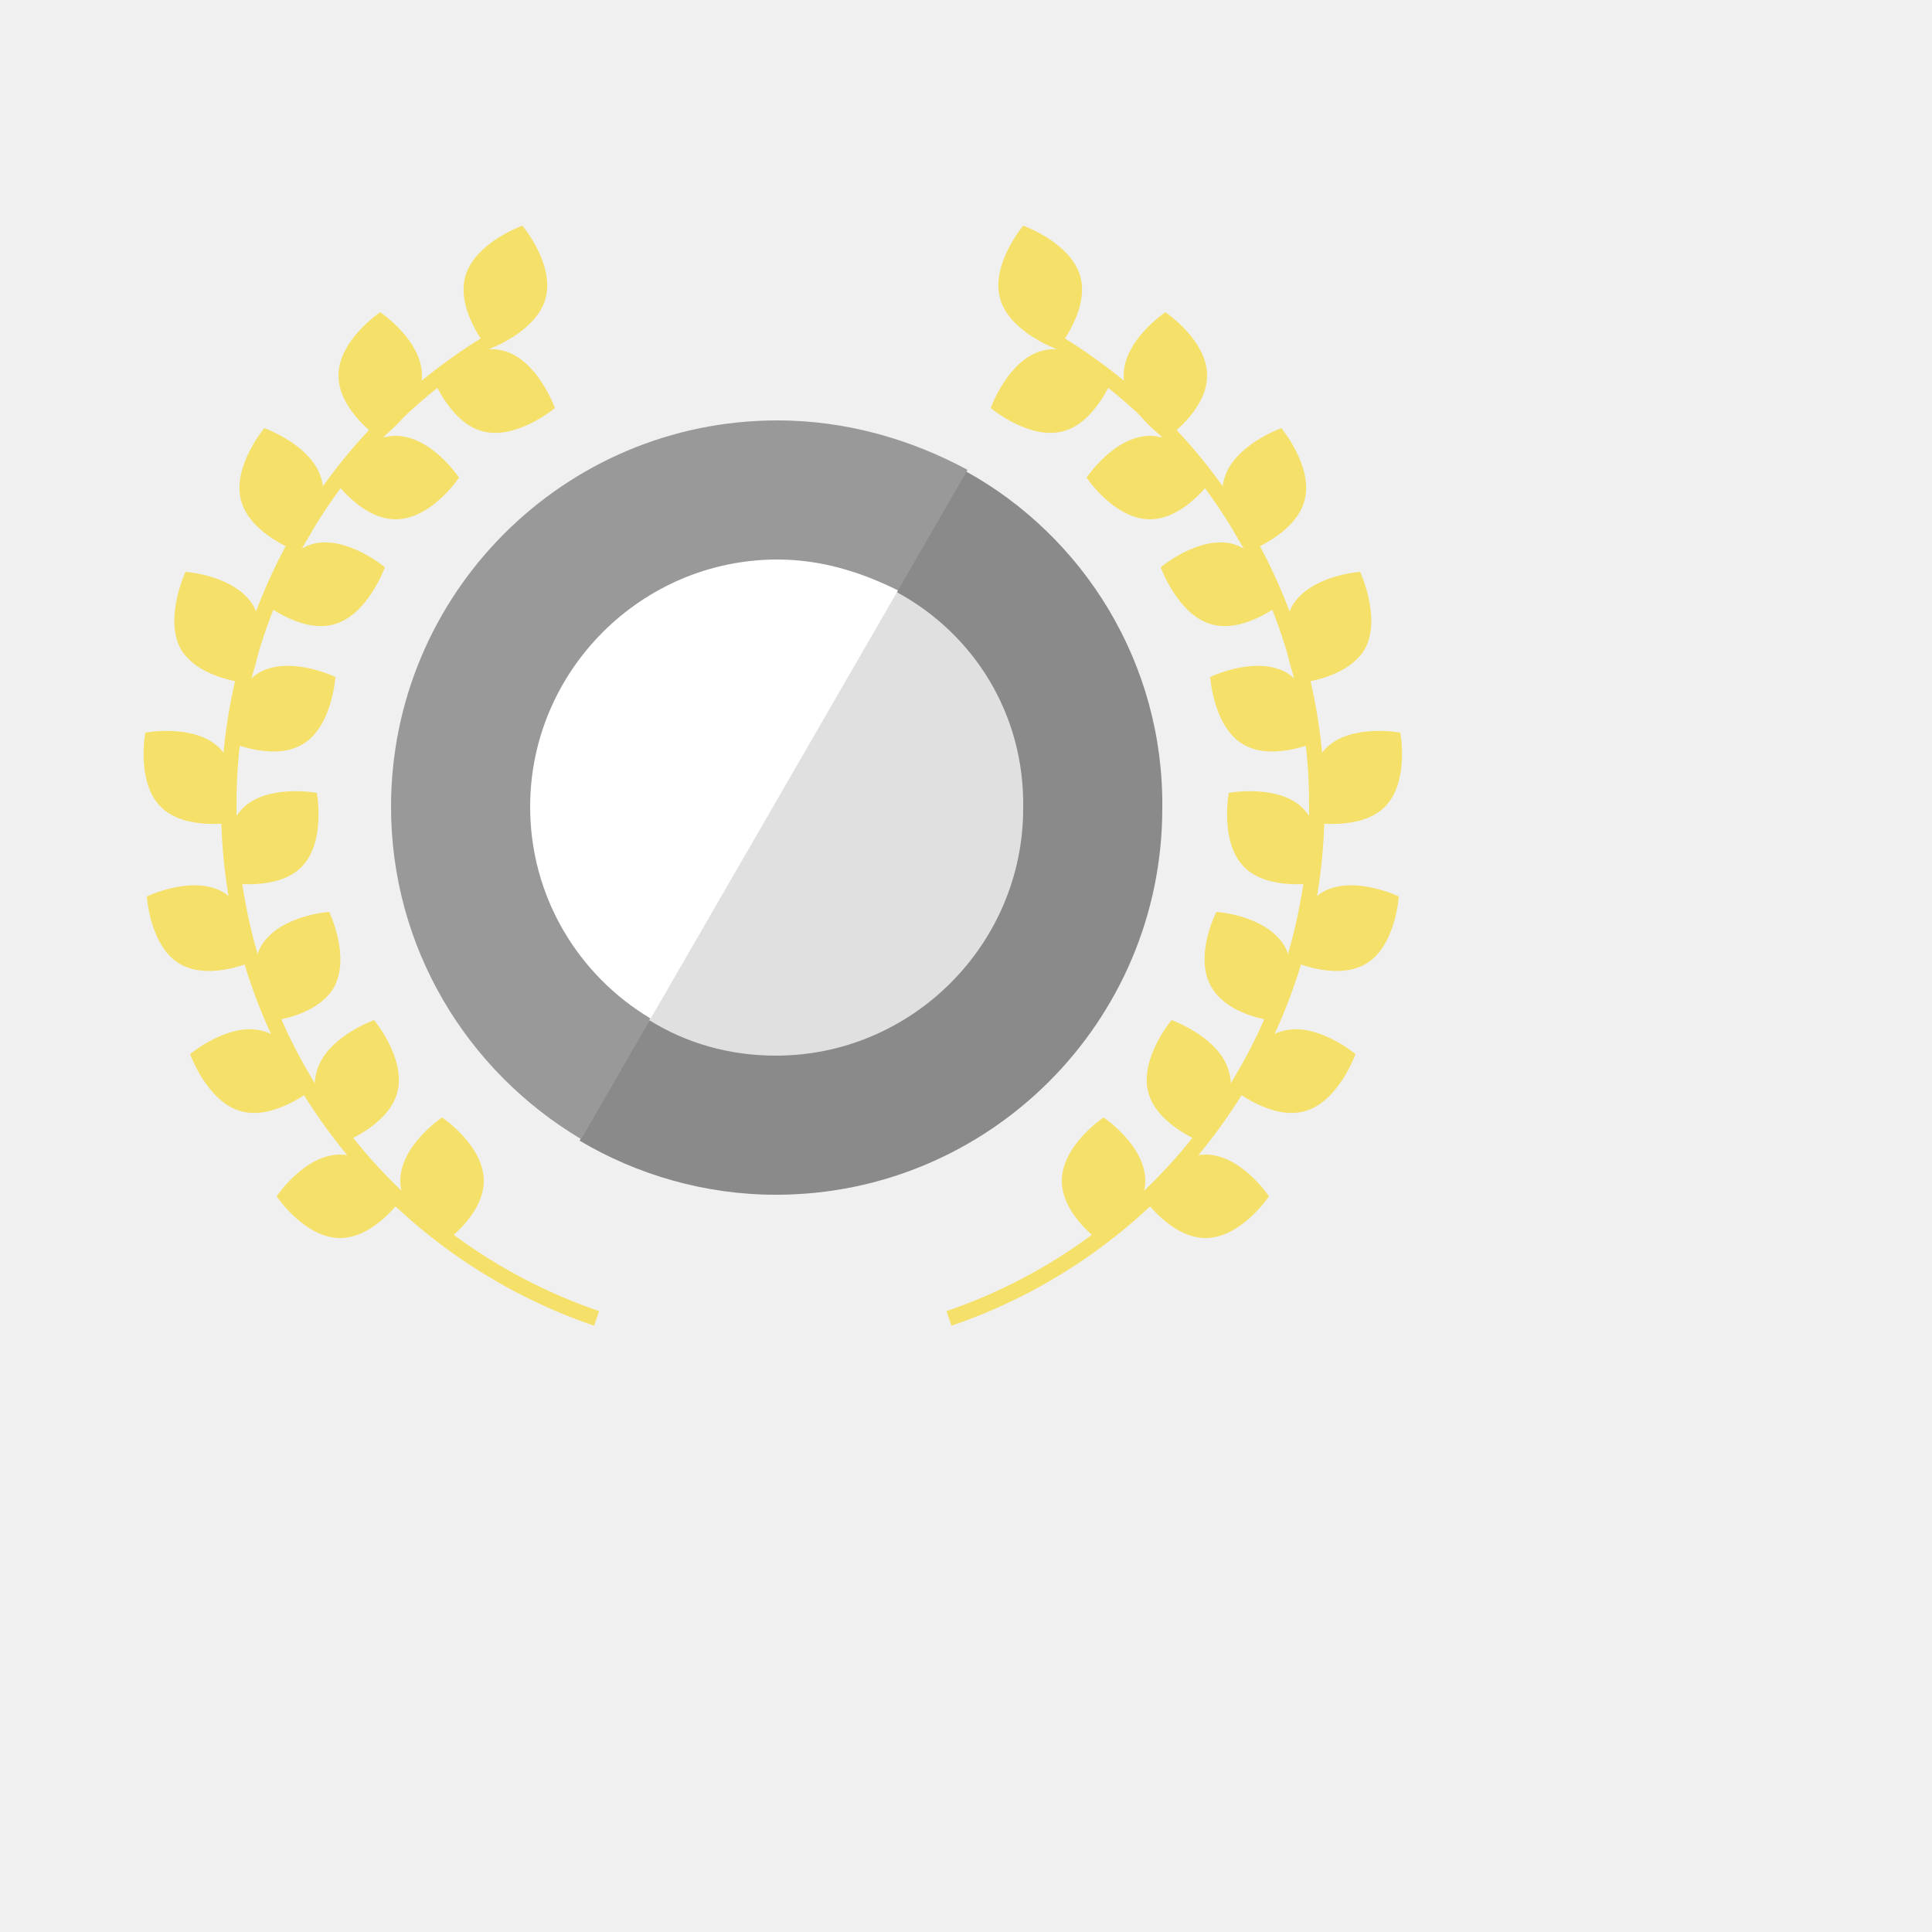
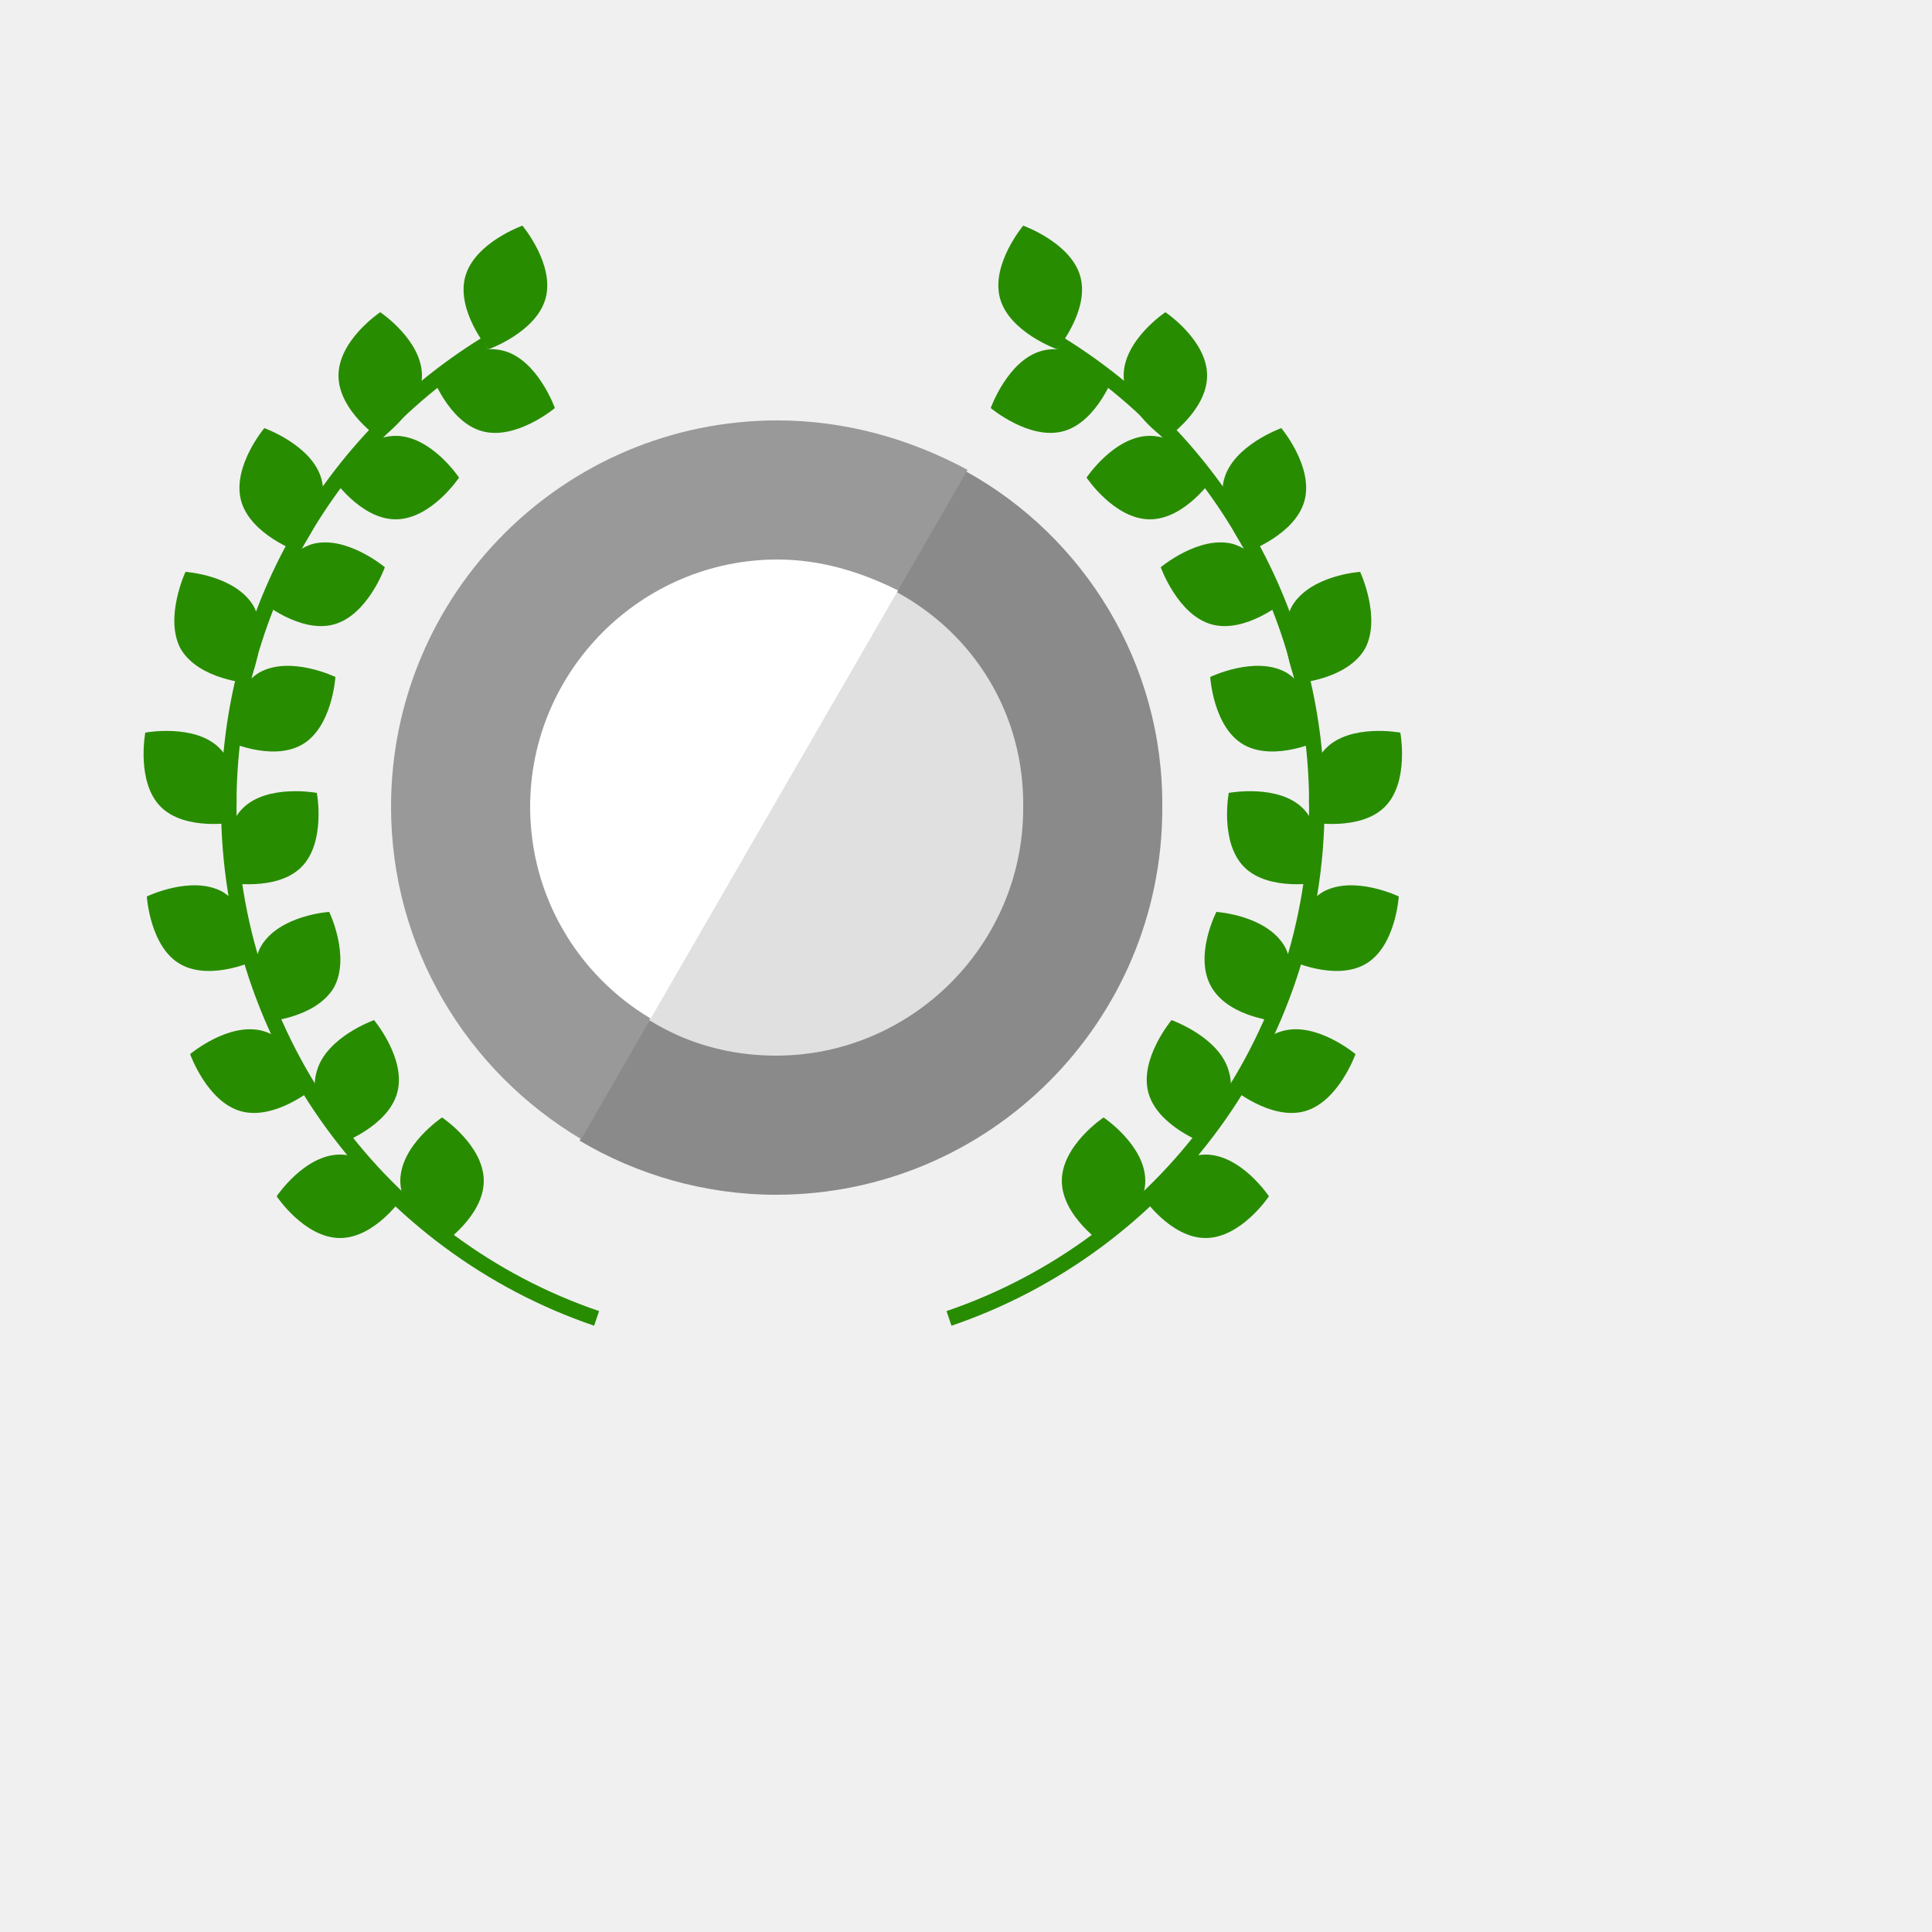
- <svg xmlns="http://www.w3.org/2000/svg" xml:space="preserve" viewBox="0 0 100 100" y="0" x="0" id="圖層_1" version="1.1" width="200px" height="200px" style="width:100%;height:100%;background-size:initial;background-repeat-y:initial;background-repeat-x:initial;background-position-y:initial;background-position-x:initial;background-origin:initial;background-image:initial;background-color:rgb(255, 255, 255);background-clip:initial;background-attachment:initial;animation-play-state:paused">
+ <svg xmlns="http://www.w3.org/2000/svg" xml:space="preserve" viewBox="0 0 100 100" y="0" x="0" id="圖層_1" version="1.1" width="100px" height="100px" style="width:100%;height:100%;background-size:initial;background-repeat-y:initial;background-repeat-x:initial;background-position-y:initial;background-position-x:initial;background-origin:initial;background-color:initial;background-clip:initial;background-attachment:initial;animation-play-state:paused">
  <g class="ldl-scale" style="transform-origin:50% 50%;transform:rotate(0deg) scale(0.8, 0.8);animation-play-state:paused">
    <g style="animation-play-state:paused">
      <path fill="#8a8a8a" d="M62.5 30.5l-25 43.3c3.7 2.2 8.1 3.5 12.7 3.5 13.8 0 25-11.2 25-25 .1-9.4-5.1-17.6-12.7-21.8z" style="fill:rgb(138, 138, 138);animation-play-state:paused" />
      <path fill="#999" d="M50.3 27.2c-13.8 0-25 11.2-25 25 0 9.1 4.9 17.1 12.3 21.5l25-43.3c-3.7-2-7.9-3.2-12.3-3.2z" style="fill:rgb(153, 153, 153);animation-play-state:paused" />
      <path fill="#e0e0e0" d="M58 38.3L42 66c2.4 1.5 5.2 2.3 8.2 2.3 8.8 0 16-7.2 16-16 .1-6.1-3.2-11.3-8.2-14z" style="fill:rgb(224, 224, 224);animation-play-state:paused" />
      <path fill="#fff" d="M50.3 36.2c-8.8 0-16 7.2-16 16 0 5.8 3.1 10.9 7.8 13.7l16-27.7c-2.4-1.2-5-2-7.8-2z" style="fill:rgb(255, 255, 255);animation-play-state:paused" />
    </g>
    <g style="animation-play-state:paused">
-       <path fill="#f5e169" d="M71.4 80.5s-2.7-1.8-2.7-4.1 2.7-4.1 2.7-4.1 2.7 1.8 2.7 4.1c0 2.2-2.7 4.1-2.7 4.1z" style="fill:rgb(245, 225, 105);animation-play-state:paused" />
-       <path fill="#f5e169" d="M73.9 77.4s1.8 2.7 4.1 2.7 4.1-2.7 4.1-2.7-1.8-2.7-4.1-2.7c-2.2 0-4.1 2.7-4.1 2.7z" style="fill:rgb(245, 225, 105);animation-play-state:paused" />
-       <path fill="#f5e169" d="M78 74s-3.1-1.1-3.7-3.3c-.6-2.2 1.5-4.7 1.5-4.7s3.1 1.1 3.7 3.3C80.2 71.5 78 74 78 74z" style="fill:rgb(245, 225, 105);animation-play-state:paused" />
-       <path fill="#f5e169" d="M79.7 70.4s2.5 2.1 4.7 1.5c2.2-.6 3.3-3.7 3.3-3.7s-2.5-2.1-4.7-1.5c-2.3.6-3.3 3.7-3.3 3.7z" style="fill:rgb(245, 225, 105);animation-play-state:paused" />
-       <path fill="#f5e169" d="M82.8 66.1s-3.2-.2-4.4-2.2.3-4.9.3-4.9 3.2.2 4.4 2.2c1.1 1.9-.3 4.9-.3 4.9z" style="fill:rgb(245, 225, 105);animation-play-state:paused" />
-       <path fill="#f5e169" d="M83.4 62.1s2.9 1.4 4.9.3c2-1.1 2.2-4.4 2.2-4.4s-2.9-1.4-4.9-.3c-2 1.2-2.2 4.4-2.2 4.4z" style="fill:rgb(245, 225, 105);animation-play-state:paused" />
-       <path fill="#f5e169" d="M85.3 57.1s-3.2.6-4.8-1c-1.6-1.6-1-4.8-1-4.8s3.2-.6 4.8 1 1 4.8 1 4.8z" style="fill:rgb(245, 225, 105);animation-play-state:paused" />
-       <path fill="#f5e169" d="M84.8 53.2s3.2.6 4.8-1c1.6-1.6 1-4.8 1-4.8s-3.2-.6-4.8 1c-1.6 1.6-1 4.8-1 4.8z" style="fill:rgb(245, 225, 105);animation-play-state:paused" />
-       <path fill="#f5e169" d="M85.4 47.9s-2.9 1.4-4.9.3c-2-1.1-2.2-4.4-2.2-4.4s2.9-1.4 4.9-.3c1.9 1.1 2.2 4.4 2.2 4.4z" style="fill:rgb(245, 225, 105);animation-play-state:paused" />
-       <path fill="#f5e169" d="M83.9 44.2s3.2-.2 4.4-2.2c1.1-2-.3-5-.3-5s-3.2.2-4.4 2.2c-1.1 2 .3 5 .3 5z" style="fill:rgb(245, 225, 105);animation-play-state:paused" />
-       <path fill="#f5e169" d="M83.1 38.9s-2.5 2.1-4.7 1.5c-2.2-.6-3.3-3.7-3.3-3.7s2.5-2.1 4.7-1.5c2.2.7 3.3 3.7 3.3 3.7z" style="fill:rgb(245, 225, 105);animation-play-state:paused" />
-       <path fill="#f5e169" d="M80.7 35.7s3.1-1.1 3.7-3.3-1.5-4.7-1.5-4.7-3.1 1.1-3.7 3.3c-.6 2.2 1.5 4.7 1.5 4.7z" style="fill:rgb(245, 225, 105);animation-play-state:paused" />
-       <path fill="#f5e169" d="M78.5 30.9s-1.8 2.7-4.1 2.7-4.1-2.7-4.1-2.7 1.8-2.7 4.1-2.7 4.1 2.7 4.1 2.7z" style="fill:rgb(245, 225, 105);animation-play-state:paused" />
-       <path fill="#f5e169" d="M75.4 28.4s2.7-1.8 2.7-4.1-2.7-4.1-2.7-4.1-2.7 1.8-2.7 4.1 2.7 4.1 2.7 4.1z" style="fill:rgb(245, 225, 105);animation-play-state:paused" />
-       <path fill="#f5e169" d="M72.1 24.2s-1.1 3.1-3.3 3.7-4.7-1.5-4.7-1.5 1.1-3.1 3.3-3.7c2.2-.6 4.7 1.5 4.7 1.5z" style="fill:rgb(245, 225, 105);animation-play-state:paused" />
-       <path fill="#f5e169" d="M68.4 22.6s2.1-2.5 1.5-4.7-3.7-3.3-3.7-3.3-2.1 2.5-1.5 4.7 3.7 3.3 3.7 3.3z" style="fill:rgb(245, 225, 105);animation-play-state:paused" />
-       <path stroke-miterlimit="10" stroke="#f5e169" fill="none" d="M68.6 22.3c10 6.2 16.6 17.2 16.6 29.8 0 15.4-10 28.5-23.8 33.2" style="stroke:rgb(245, 225, 105);animation-play-state:paused" />
+       <path fill="#f5e169" d="M71.4 80.5s-2.7-1.8-2.7-4.1 2.7-4.1 2.7-4.1 2.7 1.8 2.7 4.1c0 2.2-2.7 4.1-2.7 4.1z" style="fill:rgb(40, 140, 0);animation-play-state:paused" />
+       <path fill="#f5e169" d="M73.9 77.4s1.8 2.7 4.1 2.7 4.1-2.7 4.1-2.7-1.8-2.7-4.1-2.7c-2.2 0-4.1 2.7-4.1 2.7z" style="fill:rgb(40, 140, 0);animation-play-state:paused" />
+       <path fill="#f5e169" d="M78 74s-3.1-1.1-3.7-3.3c-.6-2.2 1.5-4.7 1.5-4.7s3.1 1.1 3.7 3.3C80.2 71.5 78 74 78 74z" style="fill:rgb(40, 140, 0);animation-play-state:paused" />
+       <path fill="#f5e169" d="M79.7 70.4s2.5 2.1 4.7 1.5c2.2-.6 3.3-3.7 3.3-3.7s-2.5-2.1-4.7-1.5c-2.3.6-3.3 3.7-3.3 3.7z" style="fill:rgb(40, 140, 0);animation-play-state:paused" />
+       <path fill="#f5e169" d="M82.8 66.1s-3.2-.2-4.4-2.2.3-4.9.3-4.9 3.2.2 4.4 2.2c1.1 1.9-.3 4.9-.3 4.9z" style="fill:rgb(40, 140, 0);animation-play-state:paused" />
+       <path fill="#f5e169" d="M83.4 62.1s2.9 1.4 4.9.3c2-1.1 2.2-4.4 2.2-4.4s-2.9-1.4-4.9-.3c-2 1.2-2.2 4.4-2.2 4.4z" style="fill:rgb(40, 140, 0);animation-play-state:paused" />
+       <path fill="#f5e169" d="M85.3 57.1s-3.2.6-4.8-1c-1.6-1.6-1-4.8-1-4.8s3.2-.6 4.8 1 1 4.8 1 4.8z" style="fill:rgb(40, 140, 0);animation-play-state:paused" />
+       <path fill="#f5e169" d="M84.8 53.2s3.2.6 4.8-1c1.6-1.6 1-4.8 1-4.8s-3.2-.6-4.8 1c-1.6 1.6-1 4.8-1 4.8z" style="fill:rgb(40, 140, 0);animation-play-state:paused" />
+       <path fill="#f5e169" d="M85.4 47.9s-2.9 1.4-4.9.3c-2-1.1-2.2-4.4-2.2-4.4s2.9-1.4 4.9-.3c1.9 1.1 2.2 4.4 2.2 4.4z" style="fill:rgb(40, 140, 0);animation-play-state:paused" />
+       <path fill="#f5e169" d="M83.9 44.2s3.2-.2 4.4-2.2c1.1-2-.3-5-.3-5s-3.2.2-4.4 2.2c-1.1 2 .3 5 .3 5z" style="fill:rgb(40, 140, 0);animation-play-state:paused" />
+       <path fill="#f5e169" d="M83.1 38.9s-2.5 2.1-4.7 1.5c-2.2-.6-3.3-3.7-3.3-3.7s2.5-2.1 4.7-1.5c2.2.7 3.3 3.7 3.3 3.7z" style="fill:rgb(40, 140, 0);animation-play-state:paused" />
+       <path fill="#f5e169" d="M80.7 35.7s3.1-1.1 3.7-3.3-1.5-4.7-1.5-4.7-3.1 1.1-3.7 3.3c-.6 2.2 1.5 4.7 1.5 4.7z" style="fill:rgb(40, 140, 0);animation-play-state:paused" />
+       <path fill="#f5e169" d="M78.5 30.9s-1.8 2.7-4.1 2.7-4.1-2.7-4.1-2.7 1.8-2.7 4.1-2.7 4.1 2.7 4.1 2.7z" style="fill:rgb(40, 140, 0);animation-play-state:paused" />
+       <path fill="#f5e169" d="M75.4 28.4s2.7-1.8 2.7-4.1-2.7-4.1-2.7-4.1-2.7 1.8-2.7 4.1 2.7 4.1 2.7 4.1z" style="fill:rgb(40, 140, 0);animation-play-state:paused" />
+       <path fill="#f5e169" d="M72.1 24.2s-1.1 3.1-3.3 3.7-4.7-1.5-4.7-1.5 1.1-3.1 3.3-3.7c2.2-.6 4.7 1.5 4.7 1.5z" style="fill:rgb(40, 140, 0);animation-play-state:paused" />
+       <path fill="#f5e169" d="M68.4 22.6s2.1-2.5 1.5-4.7-3.7-3.3-3.7-3.3-2.1 2.5-1.5 4.7 3.7 3.3 3.7 3.3z" style="fill:rgb(40, 140, 0);animation-play-state:paused" />
+       <path stroke-miterlimit="10" stroke="#f5e169" fill="none" d="M68.6 22.3c10 6.2 16.6 17.2 16.6 29.8 0 15.4-10 28.5-23.8 33.2" style="stroke:rgb(40, 140, 0);animation-play-state:paused" />
    </g>
    <g style="animation-play-state:paused">
-       <path fill="#f5e169" d="M28.6 80.5s2.7-1.8 2.7-4.1-2.7-4.1-2.7-4.1-2.7 1.8-2.7 4.1c0 2.2 2.7 4.1 2.7 4.1z" style="fill:rgb(245, 225, 105);animation-play-state:paused" />
-       <path fill="#f5e169" d="M26.1 77.4s-1.8 2.7-4.1 2.7-4.1-2.7-4.1-2.7 1.8-2.7 4.1-2.7 4.1 2.7 4.1 2.7z" style="fill:rgb(245, 225, 105);animation-play-state:paused" />
-       <path fill="#f5e169" d="M22 74s3.1-1.1 3.7-3.3c.6-2.2-1.5-4.7-1.5-4.7s-3.1 1.1-3.7 3.3C19.8 71.5 22 74 22 74z" style="fill:rgb(245, 225, 105);animation-play-state:paused" />
-       <path fill="#f5e169" d="M20.3 70.4s-2.5 2.1-4.7 1.5-3.3-3.7-3.3-3.7 2.5-2.1 4.7-1.5 3.3 3.7 3.3 3.7z" style="fill:rgb(245, 225, 105);animation-play-state:paused" />
-       <path fill="#f5e169" d="M17.2 66.1s3.2-.2 4.4-2.2c1.1-2-.3-4.9-.3-4.9s-3.2.2-4.4 2.2c-1.1 1.9.3 4.9.3 4.9z" style="fill:rgb(245, 225, 105);animation-play-state:paused" />
-       <path fill="#f5e169" d="M16.6 62.1s-2.9 1.4-4.9.3c-2-1.1-2.2-4.4-2.2-4.4s2.9-1.4 4.9-.3c2 1.2 2.2 4.4 2.2 4.4z" style="fill:rgb(245, 225, 105);animation-play-state:paused" />
-       <path fill="#f5e169" d="M14.7 57.1s3.2.6 4.8-1c1.6-1.6 1-4.8 1-4.8s-3.2-.6-4.8 1-1 4.8-1 4.8z" style="fill:rgb(245, 225, 105);animation-play-state:paused" />
-       <path fill="#f5e169" d="M15.2 53.2s-3.2.6-4.8-1-1-4.8-1-4.8 3.2-.6 4.8 1 1 4.8 1 4.8z" style="fill:rgb(245, 225, 105);animation-play-state:paused" />
-       <path fill="#f5e169" d="M14.6 47.9s2.9 1.4 4.9.3c2-1.1 2.2-4.4 2.2-4.4s-2.9-1.4-4.9-.3c-1.9 1.1-2.2 4.4-2.2 4.4z" style="fill:rgb(245, 225, 105);animation-play-state:paused" />
-       <path fill="#f5e169" d="M16.1 44.2s-3.2-.2-4.4-2.2c-1.1-2 .3-5 .3-5s3.2.2 4.4 2.2c1.1 2-.3 5-.3 5z" style="fill:rgb(245, 225, 105);animation-play-state:paused" />
-       <path fill="#f5e169" d="M16.9 38.9s2.5 2.1 4.7 1.5c2.2-.6 3.3-3.7 3.3-3.7s-2.5-2.1-4.7-1.5c-2.2.7-3.3 3.7-3.3 3.7z" style="fill:rgb(245, 225, 105);animation-play-state:paused" />
-       <path fill="#f5e169" d="M19.3 35.7s-3.1-1.1-3.7-3.3 1.5-4.7 1.5-4.7 3.1 1.1 3.7 3.3c.6 2.2-1.5 4.7-1.5 4.7z" style="fill:rgb(245, 225, 105);animation-play-state:paused" />
-       <path fill="#f5e169" d="M21.5 30.9s1.8 2.7 4.1 2.7 4.1-2.7 4.1-2.7-1.8-2.7-4.1-2.7-4.1 2.7-4.1 2.7z" style="fill:rgb(245, 225, 105);animation-play-state:paused" />
-       <path fill="#f5e169" d="M24.6 28.4s-2.7-1.8-2.7-4.1 2.7-4.1 2.7-4.1 2.7 1.8 2.7 4.1c0 2.2-2.7 4.1-2.7 4.1z" style="fill:rgb(245, 225, 105);animation-play-state:paused" />
-       <path fill="#f5e169" d="M27.9 24.2s1.1 3.1 3.3 3.7 4.7-1.5 4.7-1.5-1.1-3.1-3.3-3.7-4.7 1.5-4.7 1.5z" style="fill:rgb(245, 225, 105);animation-play-state:paused" />
-       <path fill="#f5e169" d="M31.6 22.6s-2.1-2.5-1.5-4.7 3.7-3.3 3.7-3.3 2.1 2.5 1.5 4.7-3.7 3.3-3.7 3.3z" style="fill:rgb(245, 225, 105);animation-play-state:paused" />
-       <path stroke-miterlimit="10" stroke="#f5e169" fill="none" d="M31.4 22.3c-10 6.2-16.6 17.2-16.6 29.8 0 15.4 10 28.5 23.8 33.2" style="stroke:rgb(245, 225, 105);animation-play-state:paused" />
+       <path fill="#f5e169" d="M28.6 80.5s2.7-1.8 2.7-4.1-2.7-4.1-2.7-4.1-2.7 1.8-2.7 4.1c0 2.2 2.7 4.1 2.7 4.1z" style="fill:rgb(40, 140, 0);animation-play-state:paused" />
+       <path fill="#f5e169" d="M26.1 77.4s-1.8 2.7-4.1 2.7-4.1-2.7-4.1-2.7 1.8-2.7 4.1-2.7 4.1 2.7 4.1 2.7z" style="fill:rgb(40, 140, 0);animation-play-state:paused" />
+       <path fill="#f5e169" d="M22 74s3.1-1.1 3.7-3.3c.6-2.2-1.5-4.7-1.5-4.7s-3.1 1.1-3.7 3.3C19.8 71.5 22 74 22 74z" style="fill:rgb(40, 140, 0);animation-play-state:paused" />
+       <path fill="#f5e169" d="M20.3 70.4s-2.5 2.1-4.7 1.5-3.3-3.7-3.3-3.7 2.5-2.1 4.7-1.5 3.3 3.7 3.3 3.7z" style="fill:rgb(40, 140, 0);animation-play-state:paused" />
+       <path fill="#f5e169" d="M17.2 66.1s3.2-.2 4.4-2.2c1.1-2-.3-4.9-.3-4.9s-3.2.2-4.4 2.2c-1.1 1.9.3 4.9.3 4.9z" style="fill:rgb(40, 140, 0);animation-play-state:paused" />
+       <path fill="#f5e169" d="M16.6 62.1s-2.9 1.4-4.9.3c-2-1.1-2.2-4.4-2.2-4.4s2.9-1.4 4.9-.3c2 1.2 2.2 4.4 2.2 4.4z" style="fill:rgb(40, 140, 0);animation-play-state:paused" />
+       <path fill="#f5e169" d="M14.7 57.1s3.2.6 4.8-1c1.6-1.6 1-4.8 1-4.8s-3.2-.6-4.8 1-1 4.8-1 4.8z" style="fill:rgb(40, 140, 0);animation-play-state:paused" />
+       <path fill="#f5e169" d="M15.2 53.2s-3.2.6-4.8-1-1-4.8-1-4.8 3.2-.6 4.8 1 1 4.8 1 4.8z" style="fill:rgb(40, 140, 0);animation-play-state:paused" />
+       <path fill="#f5e169" d="M14.6 47.9s2.9 1.4 4.9.3c2-1.1 2.2-4.4 2.2-4.4s-2.9-1.4-4.9-.3c-1.9 1.1-2.2 4.4-2.2 4.4z" style="fill:rgb(40, 140, 0);animation-play-state:paused" />
+       <path fill="#f5e169" d="M16.1 44.2s-3.2-.2-4.4-2.2c-1.1-2 .3-5 .3-5s3.2.2 4.4 2.2c1.1 2-.3 5-.3 5z" style="fill:rgb(40, 140, 0);animation-play-state:paused" />
+       <path fill="#f5e169" d="M16.9 38.9s2.5 2.1 4.7 1.5c2.2-.6 3.3-3.7 3.3-3.7s-2.5-2.1-4.7-1.5c-2.2.7-3.3 3.7-3.3 3.7z" style="fill:rgb(40, 140, 0);animation-play-state:paused" />
+       <path fill="#f5e169" d="M19.3 35.7s-3.1-1.1-3.7-3.3 1.5-4.7 1.5-4.7 3.1 1.1 3.7 3.3c.6 2.2-1.5 4.7-1.5 4.7z" style="fill:rgb(40, 140, 0);animation-play-state:paused" />
+       <path fill="#f5e169" d="M21.5 30.9s1.8 2.7 4.1 2.7 4.1-2.7 4.1-2.7-1.8-2.7-4.1-2.7-4.1 2.7-4.1 2.7z" style="fill:rgb(40, 140, 0);animation-play-state:paused" />
+       <path fill="#f5e169" d="M24.6 28.4s-2.7-1.8-2.7-4.1 2.7-4.1 2.7-4.1 2.7 1.8 2.7 4.1c0 2.2-2.7 4.1-2.7 4.1z" style="fill:rgb(40, 140, 0);animation-play-state:paused" />
+       <path fill="#f5e169" d="M27.9 24.2s1.1 3.1 3.3 3.7 4.7-1.5 4.7-1.5-1.1-3.1-3.3-3.7-4.7 1.5-4.7 1.5z" style="fill:rgb(40, 140, 0);animation-play-state:paused" />
+       <path fill="#f5e169" d="M31.6 22.6s-2.1-2.5-1.5-4.7 3.7-3.3 3.7-3.3 2.1 2.5 1.5 4.7-3.7 3.3-3.7 3.3z" style="fill:rgb(40, 140, 0);animation-play-state:paused" />
+       <path stroke-miterlimit="10" stroke="#f5e169" fill="none" d="M31.4 22.3c-10 6.2-16.6 17.2-16.6 29.8 0 15.4 10 28.5 23.8 33.2" style="stroke:rgb(40, 140, 0);animation-play-state:paused" />
    </g>
  </g>
</svg>
